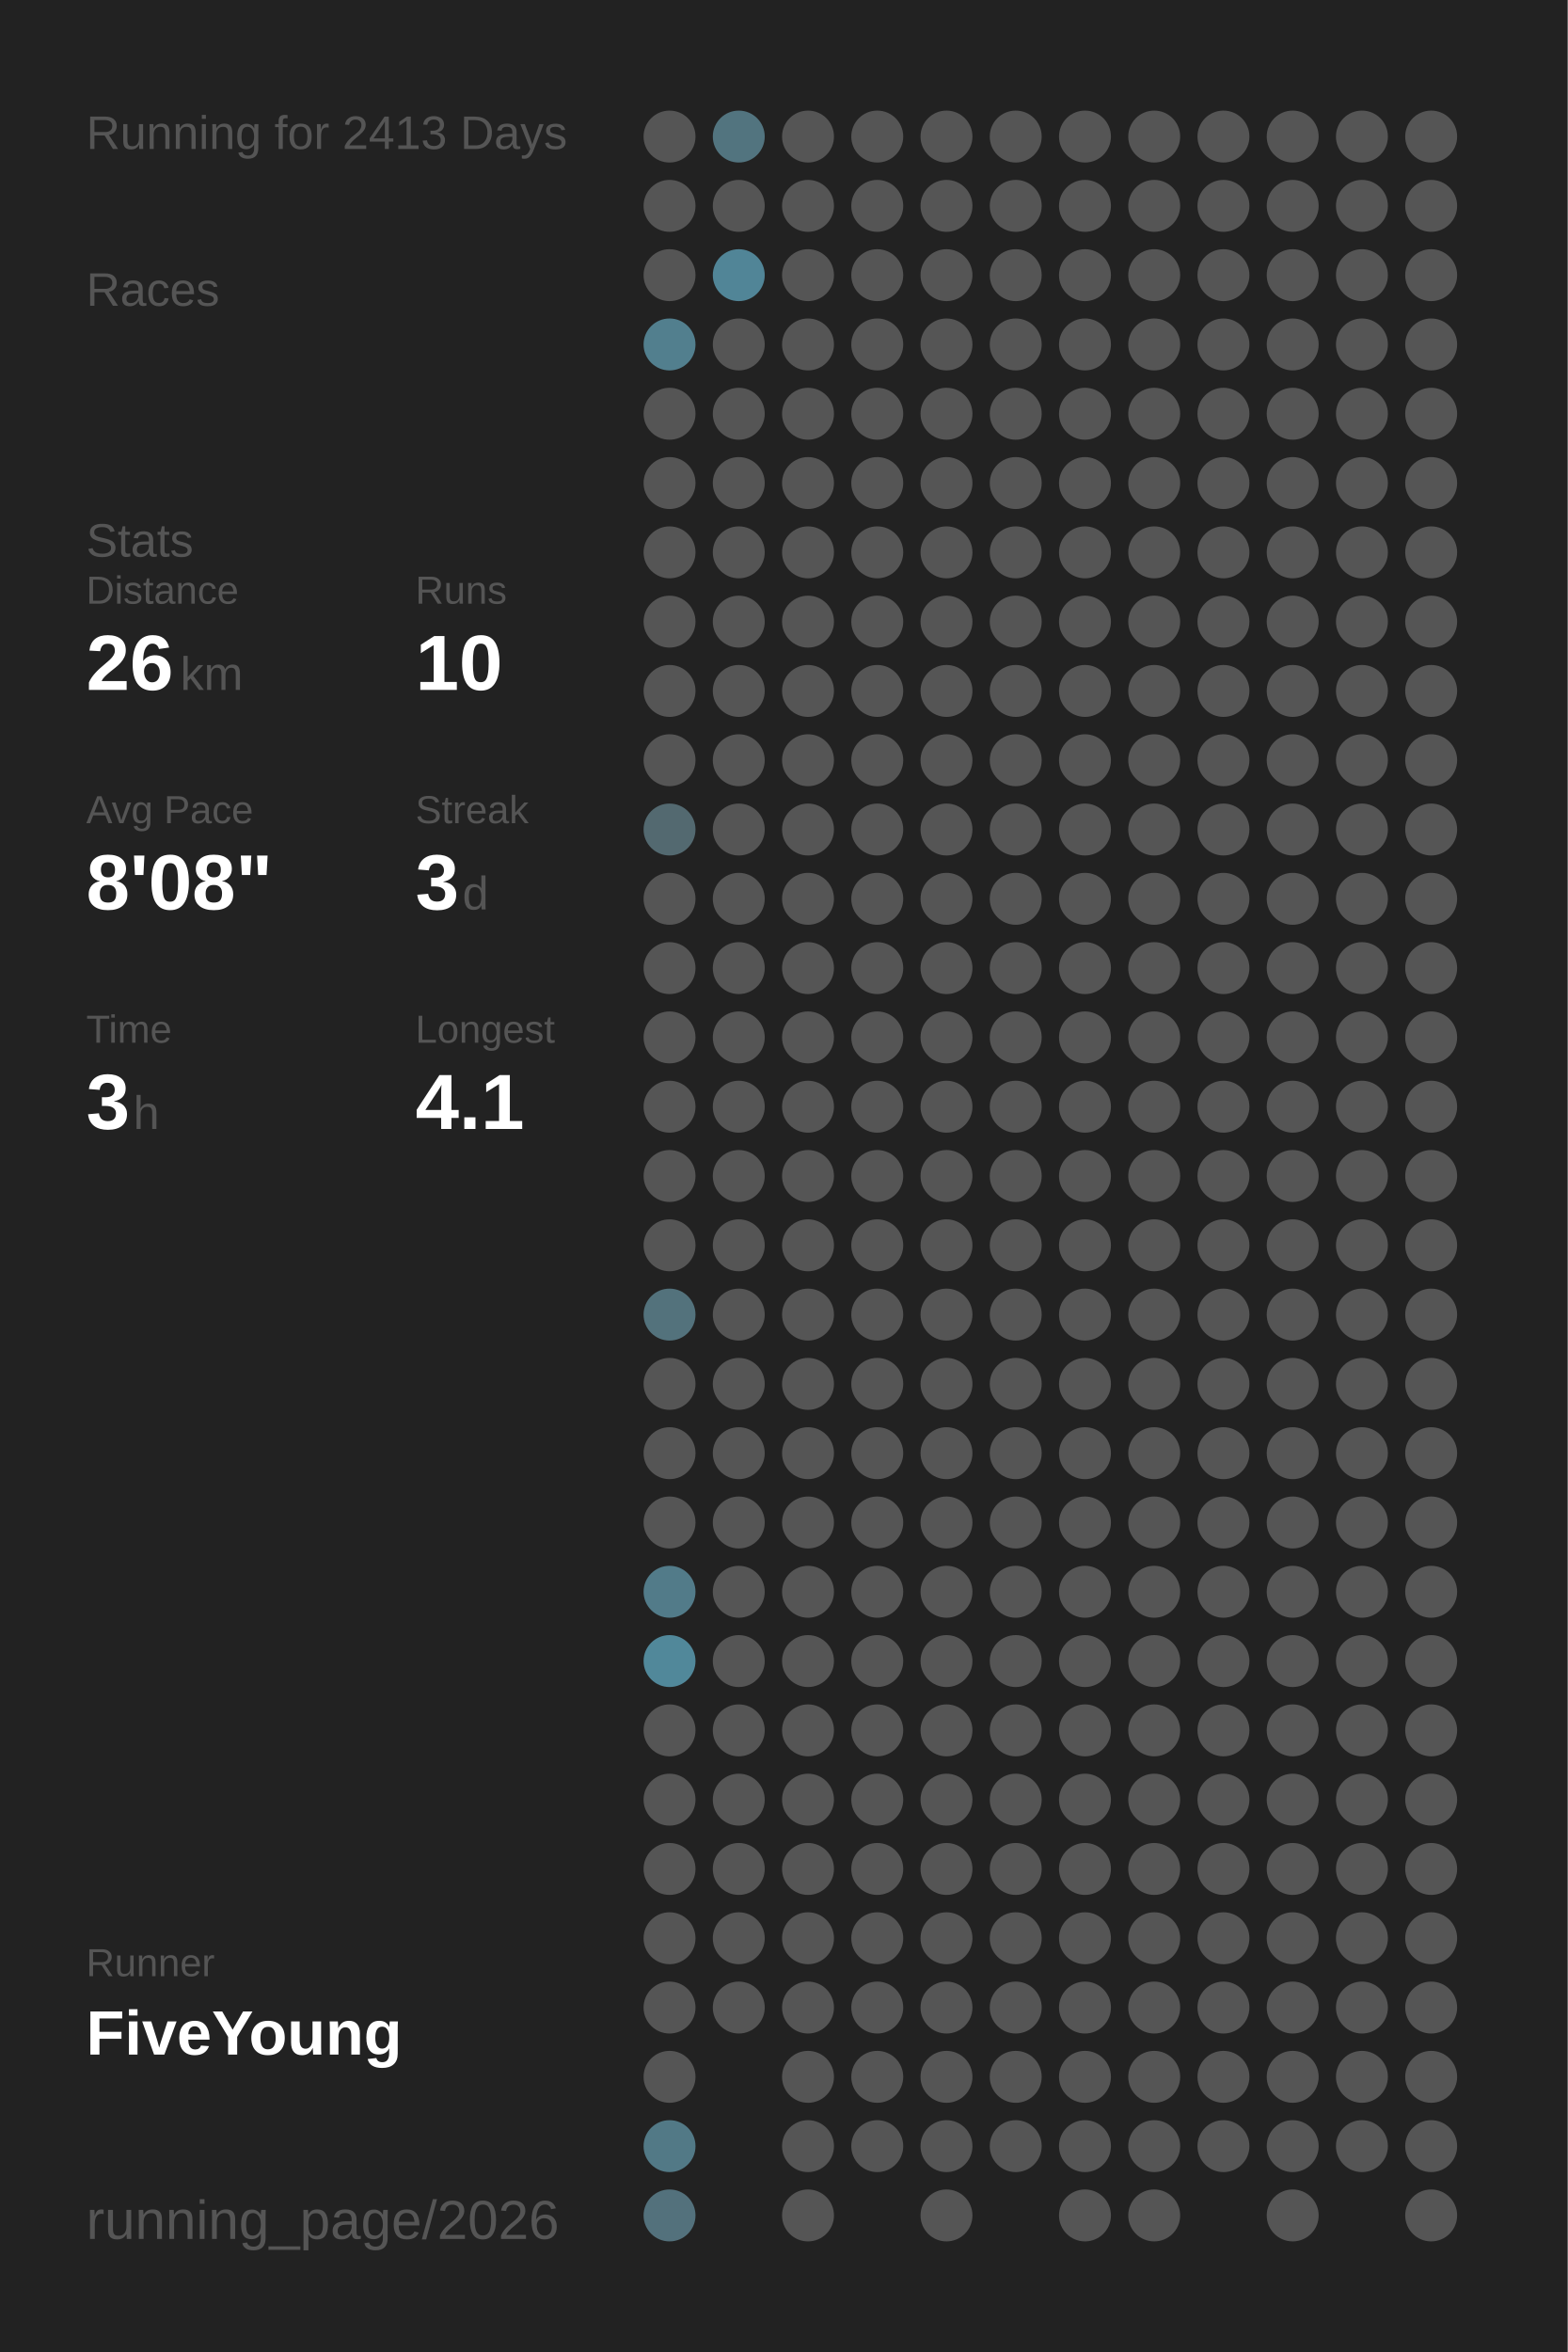
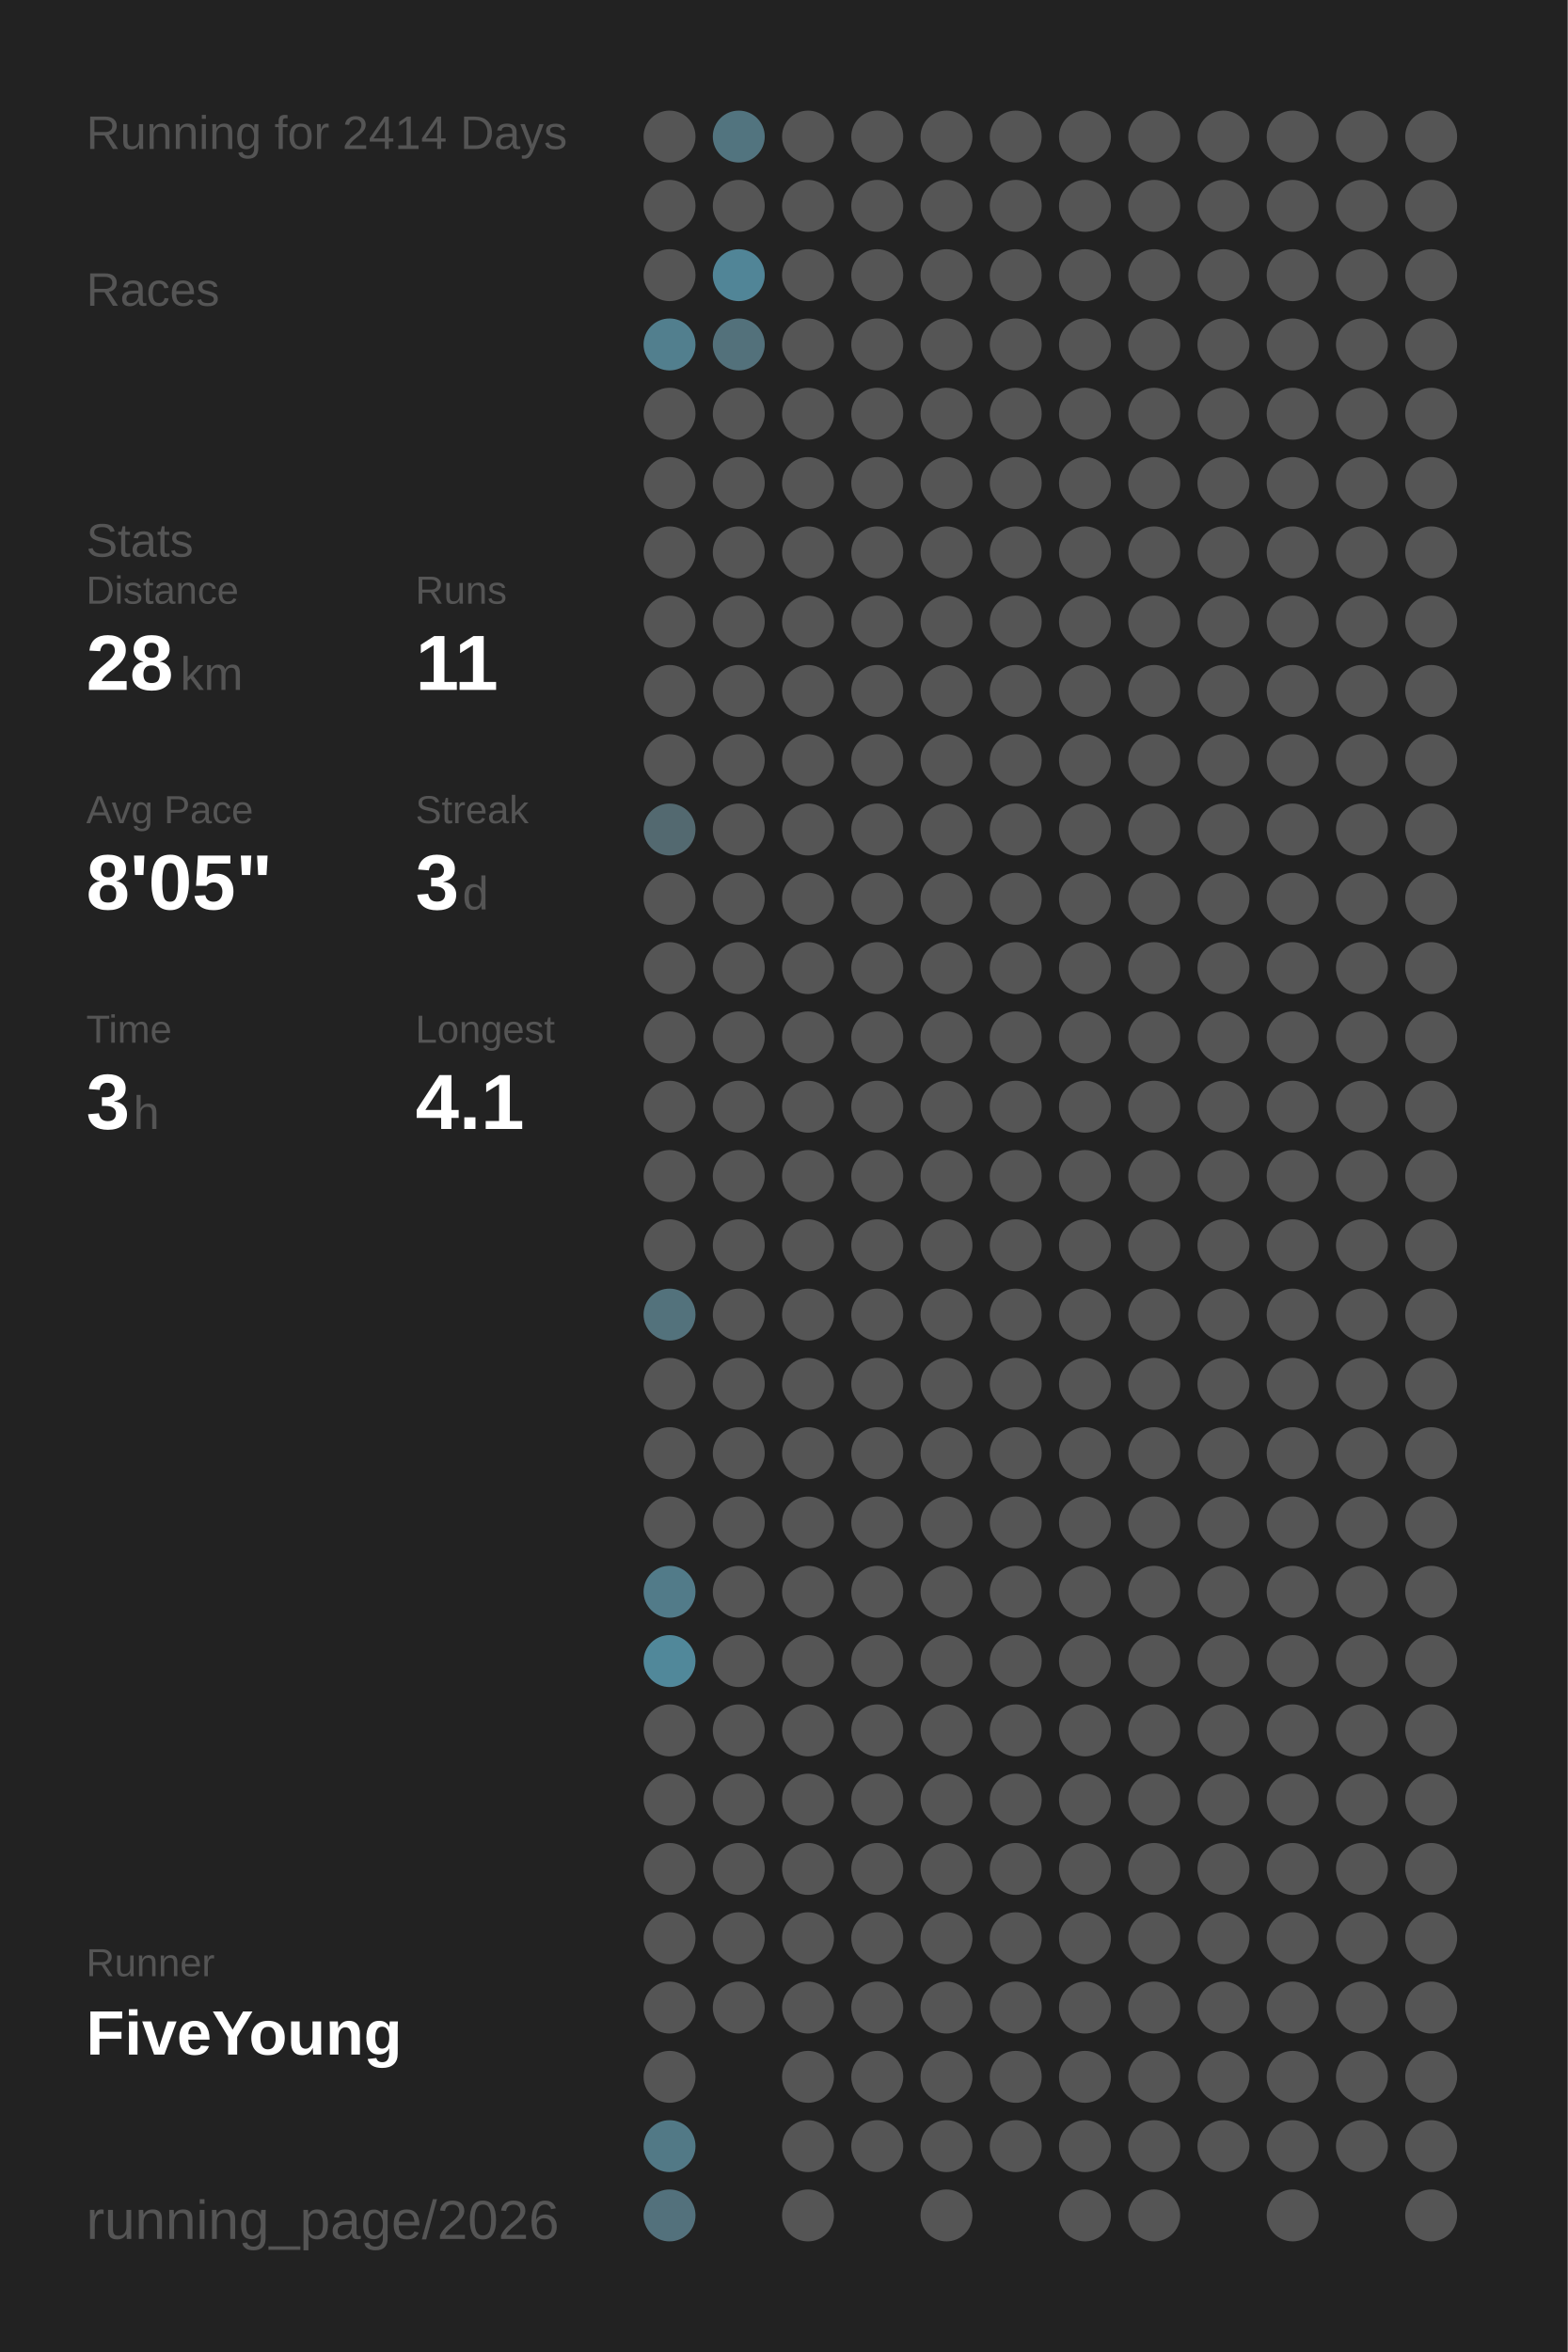
<svg xmlns="http://www.w3.org/2000/svg" baseProfile="full" height="300mm" version="1.1" viewBox="0,0,200,300" width="200mm">
  <defs />
  <rect fill="#222222" height="300" width="200" x="0" y="0" />
-   <text fill="#555555" style="font-size:6px; font-family:Arial;" x="11" y="19">Running for 2413 Days</text>
+   <text fill="#555555" style="font-size:6px; font-family:Arial;" x="11" y="19">Running for 2414 Days</text>
  <text fill="#555555" style="font-size:6px; font-family:Arial;" x="11" y="39">Races</text>
  <text fill="#555555" style="font-size:6px; font-family:Arial;" x="11" y="71">Stats</text>
  <text fill="#555555" style="font-size:5px; font-family:Arial;" x="11" y="77">Distance</text>
-   <text fill="#FFFFFF" style="font-size:10px; font-family:Arial; font-weight:bold;" x="11" y="88">26</text>
+   <text fill="#FFFFFF" style="font-size:10px; font-family:Arial; font-weight:bold;" x="11" y="88">28</text>
  <text fill="#555555" style="font-size:6px; font-family:Arial;" x="23" y="88">km</text>
  <text fill="#555555" style="font-size:5px; font-family:Arial;" x="53" y="77">Runs</text>
-   <text fill="#FFFFFF" style="font-size:10px; font-family:Arial; font-weight:bold;" x="53" y="88">10</text>
+   <text fill="#FFFFFF" style="font-size:10px; font-family:Arial; font-weight:bold;" x="53" y="88">11</text>
  <text fill="#555555" style="font-size:5px; font-family:Arial;" x="11" y="105">Avg Pace</text>
-   <text fill="#FFFFFF" style="font-size:10px; font-family:Arial; font-weight:bold;" x="11" y="116">8'08"</text>
+   <text fill="#FFFFFF" style="font-size:10px; font-family:Arial; font-weight:bold;" x="11" y="116">8'05"</text>
  <text fill="#555555" style="font-size:5px; font-family:Arial;" x="53" y="105">Streak</text>
  <text fill="#FFFFFF" style="font-size:10px; font-family:Arial; font-weight:bold;" x="53" y="116">3</text>
  <text fill="#555555" style="font-size:6px; font-family:Arial;" x="59" y="116">d</text>
  <text fill="#555555" style="font-size:5px; font-family:Arial;" x="11" y="133">Time</text>
  <text fill="#FFFFFF" style="font-size:10px; font-family:Arial; font-weight:bold;" x="11" y="144">3</text>
  <text fill="#555555" style="font-size:6px; font-family:Arial;" x="17" y="144">h</text>
  <text fill="#555555" style="font-size:5px; font-family:Arial;" x="53" y="133">Longest</text>
  <text fill="#FFFFFF" style="font-size:10px; font-family:Arial; font-weight:bold;" x="53" y="144">4.1</text>
  <text fill="#555555" style="font-size:5px; font-family:Arial;" x="11" y="252.065">Runner</text>
  <text fill="#FFFFFF" style="font-size:8px; font-family:Arial; font-weight:bold;" x="11" y="262.065">FiveYoung</text>
  <text fill="#555555" style="font-size:7px; font-family:Arial;" x="11" y="285.581">running_page/2026</text>
  <circle cx="85.417" cy="17.419" fill="#555555" r="3.312" />
  <circle cx="85.417" cy="26.258" fill="#555555" r="3.312" />
  <circle cx="85.417" cy="35.097" fill="#555555" r="3.312" />
  <circle cx="85.417" cy="43.935" fill="#527f8e" r="3.312" />
  <circle cx="85.417" cy="52.774" fill="#555555" r="3.312" />
  <circle cx="85.417" cy="61.613" fill="#555555" r="3.312" />
  <circle cx="85.417" cy="70.452" fill="#555555" r="3.312" />
  <circle cx="85.417" cy="79.29" fill="#555555" r="3.312" />
  <circle cx="85.417" cy="88.129" fill="#555555" r="3.312" />
  <circle cx="85.417" cy="96.968" fill="#555555" r="3.312" />
  <circle cx="85.417" cy="105.806" fill="#536970" r="3.312" />
  <circle cx="85.417" cy="114.645" fill="#555555" r="3.312" />
  <circle cx="85.417" cy="123.484" fill="#555555" r="3.312" />
  <circle cx="85.417" cy="132.323" fill="#555555" r="3.312" />
  <circle cx="85.417" cy="141.161" fill="#555555" r="3.312" />
  <circle cx="85.417" cy="150" fill="#555555" r="3.312" />
  <circle cx="85.417" cy="158.839" fill="#555555" r="3.312" />
  <circle cx="85.417" cy="167.677" fill="#53727c" r="3.312" />
  <circle cx="85.417" cy="176.516" fill="#555555" r="3.312" />
  <circle cx="85.417" cy="185.355" fill="#555555" r="3.312" />
  <circle cx="85.417" cy="194.194" fill="#555555" r="3.312" />
  <circle cx="85.417" cy="203.032" fill="#527b89" r="3.312" />
  <circle cx="85.417" cy="211.871" fill="#51889a" r="3.312" />
  <circle cx="85.417" cy="220.71" fill="#555555" r="3.312" />
  <circle cx="85.417" cy="229.548" fill="#555555" r="3.312" />
  <circle cx="85.417" cy="238.387" fill="#555555" r="3.312" />
  <circle cx="85.417" cy="247.226" fill="#555555" r="3.312" />
  <circle cx="85.417" cy="256.065" fill="#555555" r="3.312" />
  <circle cx="85.417" cy="264.903" fill="#555555" r="3.312" />
  <circle cx="85.417" cy="273.742" fill="#527986" r="3.312" />
  <circle cx="85.417" cy="282.581" fill="#53717c" r="3.312" />
  <circle cx="94.25" cy="17.419" fill="#52747f" r="3.312" />
  <circle cx="94.25" cy="26.258" fill="#555555" r="3.312" />
  <circle cx="94.25" cy="35.097" fill="#518597" r="3.312" />
-   <circle cx="94.25" cy="43.935" fill="#555555" r="3.312" />
+   <circle cx="94.25" cy="43.935" fill="#53717b" r="3.312" />
  <circle cx="94.25" cy="52.774" fill="#555555" r="3.312" />
  <circle cx="94.25" cy="61.613" fill="#555555" r="3.312" />
  <circle cx="94.25" cy="70.452" fill="#555555" r="3.312" />
  <circle cx="94.25" cy="79.29" fill="#555555" r="3.312" />
  <circle cx="94.25" cy="88.129" fill="#555555" r="3.312" />
  <circle cx="94.25" cy="96.968" fill="#555555" r="3.312" />
  <circle cx="94.25" cy="105.806" fill="#555555" r="3.312" />
  <circle cx="94.25" cy="114.645" fill="#555555" r="3.312" />
  <circle cx="94.25" cy="123.484" fill="#555555" r="3.312" />
  <circle cx="94.25" cy="132.323" fill="#555555" r="3.312" />
  <circle cx="94.25" cy="141.161" fill="#555555" r="3.312" />
  <circle cx="94.25" cy="150" fill="#555555" r="3.312" />
  <circle cx="94.25" cy="158.839" fill="#555555" r="3.312" />
  <circle cx="94.25" cy="167.677" fill="#555555" r="3.312" />
  <circle cx="94.25" cy="176.516" fill="#555555" r="3.312" />
  <circle cx="94.25" cy="185.355" fill="#555555" r="3.312" />
  <circle cx="94.25" cy="194.194" fill="#555555" r="3.312" />
  <circle cx="94.25" cy="203.032" fill="#555555" r="3.312" />
  <circle cx="94.25" cy="211.871" fill="#555555" r="3.312" />
  <circle cx="94.25" cy="220.71" fill="#555555" r="3.312" />
  <circle cx="94.25" cy="229.548" fill="#555555" r="3.312" />
  <circle cx="94.25" cy="238.387" fill="#555555" r="3.312" />
  <circle cx="94.25" cy="247.226" fill="#555555" r="3.312" />
  <circle cx="94.25" cy="256.065" fill="#555555" r="3.312" />
  <circle cx="103.083" cy="17.419" fill="#555555" r="3.312" />
  <circle cx="103.083" cy="26.258" fill="#555555" r="3.312" />
  <circle cx="103.083" cy="35.097" fill="#555555" r="3.312" />
  <circle cx="103.083" cy="43.935" fill="#555555" r="3.312" />
  <circle cx="103.083" cy="52.774" fill="#555555" r="3.312" />
  <circle cx="103.083" cy="61.613" fill="#555555" r="3.312" />
  <circle cx="103.083" cy="70.452" fill="#555555" r="3.312" />
  <circle cx="103.083" cy="79.29" fill="#555555" r="3.312" />
  <circle cx="103.083" cy="88.129" fill="#555555" r="3.312" />
  <circle cx="103.083" cy="96.968" fill="#555555" r="3.312" />
  <circle cx="103.083" cy="105.806" fill="#555555" r="3.312" />
  <circle cx="103.083" cy="114.645" fill="#555555" r="3.312" />
  <circle cx="103.083" cy="123.484" fill="#555555" r="3.312" />
  <circle cx="103.083" cy="132.323" fill="#555555" r="3.312" />
  <circle cx="103.083" cy="141.161" fill="#555555" r="3.312" />
  <circle cx="103.083" cy="150" fill="#555555" r="3.312" />
  <circle cx="103.083" cy="158.839" fill="#555555" r="3.312" />
  <circle cx="103.083" cy="167.677" fill="#555555" r="3.312" />
  <circle cx="103.083" cy="176.516" fill="#555555" r="3.312" />
  <circle cx="103.083" cy="185.355" fill="#555555" r="3.312" />
  <circle cx="103.083" cy="194.194" fill="#555555" r="3.312" />
  <circle cx="103.083" cy="203.032" fill="#555555" r="3.312" />
  <circle cx="103.083" cy="211.871" fill="#555555" r="3.312" />
  <circle cx="103.083" cy="220.71" fill="#555555" r="3.312" />
  <circle cx="103.083" cy="229.548" fill="#555555" r="3.312" />
  <circle cx="103.083" cy="238.387" fill="#555555" r="3.312" />
  <circle cx="103.083" cy="247.226" fill="#555555" r="3.312" />
  <circle cx="103.083" cy="256.065" fill="#555555" r="3.312" />
  <circle cx="103.083" cy="264.903" fill="#555555" r="3.312" />
  <circle cx="103.083" cy="273.742" fill="#555555" r="3.312" />
  <circle cx="103.083" cy="282.581" fill="#555555" r="3.312" />
  <circle cx="111.917" cy="17.419" fill="#555555" r="3.312" />
  <circle cx="111.917" cy="26.258" fill="#555555" r="3.312" />
  <circle cx="111.917" cy="35.097" fill="#555555" r="3.312" />
  <circle cx="111.917" cy="43.935" fill="#555555" r="3.312" />
  <circle cx="111.917" cy="52.774" fill="#555555" r="3.312" />
  <circle cx="111.917" cy="61.613" fill="#555555" r="3.312" />
  <circle cx="111.917" cy="70.452" fill="#555555" r="3.312" />
  <circle cx="111.917" cy="79.29" fill="#555555" r="3.312" />
  <circle cx="111.917" cy="88.129" fill="#555555" r="3.312" />
  <circle cx="111.917" cy="96.968" fill="#555555" r="3.312" />
  <circle cx="111.917" cy="105.806" fill="#555555" r="3.312" />
  <circle cx="111.917" cy="114.645" fill="#555555" r="3.312" />
  <circle cx="111.917" cy="123.484" fill="#555555" r="3.312" />
  <circle cx="111.917" cy="132.323" fill="#555555" r="3.312" />
  <circle cx="111.917" cy="141.161" fill="#555555" r="3.312" />
  <circle cx="111.917" cy="150" fill="#555555" r="3.312" />
  <circle cx="111.917" cy="158.839" fill="#555555" r="3.312" />
  <circle cx="111.917" cy="167.677" fill="#555555" r="3.312" />
  <circle cx="111.917" cy="176.516" fill="#555555" r="3.312" />
  <circle cx="111.917" cy="185.355" fill="#555555" r="3.312" />
  <circle cx="111.917" cy="194.194" fill="#555555" r="3.312" />
  <circle cx="111.917" cy="203.032" fill="#555555" r="3.312" />
  <circle cx="111.917" cy="211.871" fill="#555555" r="3.312" />
  <circle cx="111.917" cy="220.71" fill="#555555" r="3.312" />
  <circle cx="111.917" cy="229.548" fill="#555555" r="3.312" />
  <circle cx="111.917" cy="238.387" fill="#555555" r="3.312" />
  <circle cx="111.917" cy="247.226" fill="#555555" r="3.312" />
  <circle cx="111.917" cy="256.065" fill="#555555" r="3.312" />
  <circle cx="111.917" cy="264.903" fill="#555555" r="3.312" />
  <circle cx="111.917" cy="273.742" fill="#555555" r="3.312" />
  <circle cx="120.75" cy="17.419" fill="#555555" r="3.312" />
  <circle cx="120.75" cy="26.258" fill="#555555" r="3.312" />
  <circle cx="120.75" cy="35.097" fill="#555555" r="3.312" />
  <circle cx="120.75" cy="43.935" fill="#555555" r="3.312" />
  <circle cx="120.75" cy="52.774" fill="#555555" r="3.312" />
  <circle cx="120.75" cy="61.613" fill="#555555" r="3.312" />
  <circle cx="120.75" cy="70.452" fill="#555555" r="3.312" />
  <circle cx="120.75" cy="79.29" fill="#555555" r="3.312" />
  <circle cx="120.75" cy="88.129" fill="#555555" r="3.312" />
  <circle cx="120.75" cy="96.968" fill="#555555" r="3.312" />
  <circle cx="120.75" cy="105.806" fill="#555555" r="3.312" />
  <circle cx="120.75" cy="114.645" fill="#555555" r="3.312" />
  <circle cx="120.75" cy="123.484" fill="#555555" r="3.312" />
  <circle cx="120.75" cy="132.323" fill="#555555" r="3.312" />
  <circle cx="120.75" cy="141.161" fill="#555555" r="3.312" />
  <circle cx="120.75" cy="150" fill="#555555" r="3.312" />
  <circle cx="120.75" cy="158.839" fill="#555555" r="3.312" />
  <circle cx="120.75" cy="167.677" fill="#555555" r="3.312" />
  <circle cx="120.75" cy="176.516" fill="#555555" r="3.312" />
  <circle cx="120.75" cy="185.355" fill="#555555" r="3.312" />
  <circle cx="120.75" cy="194.194" fill="#555555" r="3.312" />
  <circle cx="120.75" cy="203.032" fill="#555555" r="3.312" />
  <circle cx="120.75" cy="211.871" fill="#555555" r="3.312" />
  <circle cx="120.75" cy="220.71" fill="#555555" r="3.312" />
  <circle cx="120.75" cy="229.548" fill="#555555" r="3.312" />
  <circle cx="120.75" cy="238.387" fill="#555555" r="3.312" />
  <circle cx="120.75" cy="247.226" fill="#555555" r="3.312" />
  <circle cx="120.75" cy="256.065" fill="#555555" r="3.312" />
  <circle cx="120.75" cy="264.903" fill="#555555" r="3.312" />
  <circle cx="120.75" cy="273.742" fill="#555555" r="3.312" />
  <circle cx="120.75" cy="282.581" fill="#555555" r="3.312" />
  <circle cx="129.583" cy="17.419" fill="#555555" r="3.312" />
  <circle cx="129.583" cy="26.258" fill="#555555" r="3.312" />
  <circle cx="129.583" cy="35.097" fill="#555555" r="3.312" />
  <circle cx="129.583" cy="43.935" fill="#555555" r="3.312" />
  <circle cx="129.583" cy="52.774" fill="#555555" r="3.312" />
  <circle cx="129.583" cy="61.613" fill="#555555" r="3.312" />
  <circle cx="129.583" cy="70.452" fill="#555555" r="3.312" />
  <circle cx="129.583" cy="79.29" fill="#555555" r="3.312" />
  <circle cx="129.583" cy="88.129" fill="#555555" r="3.312" />
  <circle cx="129.583" cy="96.968" fill="#555555" r="3.312" />
  <circle cx="129.583" cy="105.806" fill="#555555" r="3.312" />
  <circle cx="129.583" cy="114.645" fill="#555555" r="3.312" />
  <circle cx="129.583" cy="123.484" fill="#555555" r="3.312" />
  <circle cx="129.583" cy="132.323" fill="#555555" r="3.312" />
  <circle cx="129.583" cy="141.161" fill="#555555" r="3.312" />
  <circle cx="129.583" cy="150" fill="#555555" r="3.312" />
  <circle cx="129.583" cy="158.839" fill="#555555" r="3.312" />
  <circle cx="129.583" cy="167.677" fill="#555555" r="3.312" />
  <circle cx="129.583" cy="176.516" fill="#555555" r="3.312" />
  <circle cx="129.583" cy="185.355" fill="#555555" r="3.312" />
  <circle cx="129.583" cy="194.194" fill="#555555" r="3.312" />
  <circle cx="129.583" cy="203.032" fill="#555555" r="3.312" />
  <circle cx="129.583" cy="211.871" fill="#555555" r="3.312" />
  <circle cx="129.583" cy="220.71" fill="#555555" r="3.312" />
  <circle cx="129.583" cy="229.548" fill="#555555" r="3.312" />
  <circle cx="129.583" cy="238.387" fill="#555555" r="3.312" />
  <circle cx="129.583" cy="247.226" fill="#555555" r="3.312" />
  <circle cx="129.583" cy="256.065" fill="#555555" r="3.312" />
  <circle cx="129.583" cy="264.903" fill="#555555" r="3.312" />
  <circle cx="129.583" cy="273.742" fill="#555555" r="3.312" />
  <circle cx="138.417" cy="17.419" fill="#555555" r="3.312" />
  <circle cx="138.417" cy="26.258" fill="#555555" r="3.312" />
  <circle cx="138.417" cy="35.097" fill="#555555" r="3.312" />
  <circle cx="138.417" cy="43.935" fill="#555555" r="3.312" />
  <circle cx="138.417" cy="52.774" fill="#555555" r="3.312" />
  <circle cx="138.417" cy="61.613" fill="#555555" r="3.312" />
  <circle cx="138.417" cy="70.452" fill="#555555" r="3.312" />
  <circle cx="138.417" cy="79.29" fill="#555555" r="3.312" />
  <circle cx="138.417" cy="88.129" fill="#555555" r="3.312" />
  <circle cx="138.417" cy="96.968" fill="#555555" r="3.312" />
  <circle cx="138.417" cy="105.806" fill="#555555" r="3.312" />
  <circle cx="138.417" cy="114.645" fill="#555555" r="3.312" />
  <circle cx="138.417" cy="123.484" fill="#555555" r="3.312" />
  <circle cx="138.417" cy="132.323" fill="#555555" r="3.312" />
  <circle cx="138.417" cy="141.161" fill="#555555" r="3.312" />
  <circle cx="138.417" cy="150" fill="#555555" r="3.312" />
  <circle cx="138.417" cy="158.839" fill="#555555" r="3.312" />
  <circle cx="138.417" cy="167.677" fill="#555555" r="3.312" />
  <circle cx="138.417" cy="176.516" fill="#555555" r="3.312" />
  <circle cx="138.417" cy="185.355" fill="#555555" r="3.312" />
  <circle cx="138.417" cy="194.194" fill="#555555" r="3.312" />
  <circle cx="138.417" cy="203.032" fill="#555555" r="3.312" />
  <circle cx="138.417" cy="211.871" fill="#555555" r="3.312" />
  <circle cx="138.417" cy="220.71" fill="#555555" r="3.312" />
  <circle cx="138.417" cy="229.548" fill="#555555" r="3.312" />
  <circle cx="138.417" cy="238.387" fill="#555555" r="3.312" />
  <circle cx="138.417" cy="247.226" fill="#555555" r="3.312" />
  <circle cx="138.417" cy="256.065" fill="#555555" r="3.312" />
  <circle cx="138.417" cy="264.903" fill="#555555" r="3.312" />
  <circle cx="138.417" cy="273.742" fill="#555555" r="3.312" />
  <circle cx="138.417" cy="282.581" fill="#555555" r="3.312" />
  <circle cx="147.25" cy="17.419" fill="#555555" r="3.312" />
  <circle cx="147.25" cy="26.258" fill="#555555" r="3.312" />
  <circle cx="147.25" cy="35.097" fill="#555555" r="3.312" />
  <circle cx="147.25" cy="43.935" fill="#555555" r="3.312" />
  <circle cx="147.25" cy="52.774" fill="#555555" r="3.312" />
  <circle cx="147.25" cy="61.613" fill="#555555" r="3.312" />
  <circle cx="147.25" cy="70.452" fill="#555555" r="3.312" />
  <circle cx="147.25" cy="79.29" fill="#555555" r="3.312" />
  <circle cx="147.25" cy="88.129" fill="#555555" r="3.312" />
  <circle cx="147.25" cy="96.968" fill="#555555" r="3.312" />
  <circle cx="147.25" cy="105.806" fill="#555555" r="3.312" />
  <circle cx="147.25" cy="114.645" fill="#555555" r="3.312" />
  <circle cx="147.25" cy="123.484" fill="#555555" r="3.312" />
  <circle cx="147.25" cy="132.323" fill="#555555" r="3.312" />
  <circle cx="147.25" cy="141.161" fill="#555555" r="3.312" />
  <circle cx="147.25" cy="150" fill="#555555" r="3.312" />
  <circle cx="147.25" cy="158.839" fill="#555555" r="3.312" />
  <circle cx="147.25" cy="167.677" fill="#555555" r="3.312" />
  <circle cx="147.25" cy="176.516" fill="#555555" r="3.312" />
  <circle cx="147.25" cy="185.355" fill="#555555" r="3.312" />
  <circle cx="147.25" cy="194.194" fill="#555555" r="3.312" />
  <circle cx="147.25" cy="203.032" fill="#555555" r="3.312" />
  <circle cx="147.25" cy="211.871" fill="#555555" r="3.312" />
  <circle cx="147.25" cy="220.71" fill="#555555" r="3.312" />
  <circle cx="147.25" cy="229.548" fill="#555555" r="3.312" />
  <circle cx="147.25" cy="238.387" fill="#555555" r="3.312" />
  <circle cx="147.25" cy="247.226" fill="#555555" r="3.312" />
  <circle cx="147.25" cy="256.065" fill="#555555" r="3.312" />
  <circle cx="147.25" cy="264.903" fill="#555555" r="3.312" />
  <circle cx="147.25" cy="273.742" fill="#555555" r="3.312" />
  <circle cx="147.25" cy="282.581" fill="#555555" r="3.312" />
  <circle cx="156.083" cy="17.419" fill="#555555" r="3.312" />
  <circle cx="156.083" cy="26.258" fill="#555555" r="3.312" />
  <circle cx="156.083" cy="35.097" fill="#555555" r="3.312" />
  <circle cx="156.083" cy="43.935" fill="#555555" r="3.312" />
  <circle cx="156.083" cy="52.774" fill="#555555" r="3.312" />
  <circle cx="156.083" cy="61.613" fill="#555555" r="3.312" />
  <circle cx="156.083" cy="70.452" fill="#555555" r="3.312" />
  <circle cx="156.083" cy="79.29" fill="#555555" r="3.312" />
  <circle cx="156.083" cy="88.129" fill="#555555" r="3.312" />
  <circle cx="156.083" cy="96.968" fill="#555555" r="3.312" />
  <circle cx="156.083" cy="105.806" fill="#555555" r="3.312" />
  <circle cx="156.083" cy="114.645" fill="#555555" r="3.312" />
  <circle cx="156.083" cy="123.484" fill="#555555" r="3.312" />
  <circle cx="156.083" cy="132.323" fill="#555555" r="3.312" />
  <circle cx="156.083" cy="141.161" fill="#555555" r="3.312" />
  <circle cx="156.083" cy="150" fill="#555555" r="3.312" />
  <circle cx="156.083" cy="158.839" fill="#555555" r="3.312" />
  <circle cx="156.083" cy="167.677" fill="#555555" r="3.312" />
  <circle cx="156.083" cy="176.516" fill="#555555" r="3.312" />
  <circle cx="156.083" cy="185.355" fill="#555555" r="3.312" />
  <circle cx="156.083" cy="194.194" fill="#555555" r="3.312" />
  <circle cx="156.083" cy="203.032" fill="#555555" r="3.312" />
  <circle cx="156.083" cy="211.871" fill="#555555" r="3.312" />
  <circle cx="156.083" cy="220.71" fill="#555555" r="3.312" />
  <circle cx="156.083" cy="229.548" fill="#555555" r="3.312" />
  <circle cx="156.083" cy="238.387" fill="#555555" r="3.312" />
  <circle cx="156.083" cy="247.226" fill="#555555" r="3.312" />
  <circle cx="156.083" cy="256.065" fill="#555555" r="3.312" />
  <circle cx="156.083" cy="264.903" fill="#555555" r="3.312" />
  <circle cx="156.083" cy="273.742" fill="#555555" r="3.312" />
  <circle cx="164.917" cy="17.419" fill="#555555" r="3.312" />
  <circle cx="164.917" cy="26.258" fill="#555555" r="3.312" />
  <circle cx="164.917" cy="35.097" fill="#555555" r="3.312" />
  <circle cx="164.917" cy="43.935" fill="#555555" r="3.312" />
  <circle cx="164.917" cy="52.774" fill="#555555" r="3.312" />
  <circle cx="164.917" cy="61.613" fill="#555555" r="3.312" />
  <circle cx="164.917" cy="70.452" fill="#555555" r="3.312" />
  <circle cx="164.917" cy="79.29" fill="#555555" r="3.312" />
  <circle cx="164.917" cy="88.129" fill="#555555" r="3.312" />
  <circle cx="164.917" cy="96.968" fill="#555555" r="3.312" />
  <circle cx="164.917" cy="105.806" fill="#555555" r="3.312" />
  <circle cx="164.917" cy="114.645" fill="#555555" r="3.312" />
  <circle cx="164.917" cy="123.484" fill="#555555" r="3.312" />
  <circle cx="164.917" cy="132.323" fill="#555555" r="3.312" />
  <circle cx="164.917" cy="141.161" fill="#555555" r="3.312" />
  <circle cx="164.917" cy="150" fill="#555555" r="3.312" />
  <circle cx="164.917" cy="158.839" fill="#555555" r="3.312" />
  <circle cx="164.917" cy="167.677" fill="#555555" r="3.312" />
  <circle cx="164.917" cy="176.516" fill="#555555" r="3.312" />
  <circle cx="164.917" cy="185.355" fill="#555555" r="3.312" />
  <circle cx="164.917" cy="194.194" fill="#555555" r="3.312" />
  <circle cx="164.917" cy="203.032" fill="#555555" r="3.312" />
  <circle cx="164.917" cy="211.871" fill="#555555" r="3.312" />
  <circle cx="164.917" cy="220.71" fill="#555555" r="3.312" />
  <circle cx="164.917" cy="229.548" fill="#555555" r="3.312" />
  <circle cx="164.917" cy="238.387" fill="#555555" r="3.312" />
  <circle cx="164.917" cy="247.226" fill="#555555" r="3.312" />
  <circle cx="164.917" cy="256.065" fill="#555555" r="3.312" />
  <circle cx="164.917" cy="264.903" fill="#555555" r="3.312" />
  <circle cx="164.917" cy="273.742" fill="#555555" r="3.312" />
  <circle cx="164.917" cy="282.581" fill="#555555" r="3.312" />
  <circle cx="173.75" cy="17.419" fill="#555555" r="3.312" />
  <circle cx="173.75" cy="26.258" fill="#555555" r="3.312" />
  <circle cx="173.75" cy="35.097" fill="#555555" r="3.312" />
  <circle cx="173.75" cy="43.935" fill="#555555" r="3.312" />
  <circle cx="173.75" cy="52.774" fill="#555555" r="3.312" />
  <circle cx="173.75" cy="61.613" fill="#555555" r="3.312" />
  <circle cx="173.75" cy="70.452" fill="#555555" r="3.312" />
  <circle cx="173.75" cy="79.29" fill="#555555" r="3.312" />
  <circle cx="173.75" cy="88.129" fill="#555555" r="3.312" />
  <circle cx="173.75" cy="96.968" fill="#555555" r="3.312" />
  <circle cx="173.75" cy="105.806" fill="#555555" r="3.312" />
  <circle cx="173.75" cy="114.645" fill="#555555" r="3.312" />
  <circle cx="173.75" cy="123.484" fill="#555555" r="3.312" />
  <circle cx="173.75" cy="132.323" fill="#555555" r="3.312" />
  <circle cx="173.75" cy="141.161" fill="#555555" r="3.312" />
  <circle cx="173.75" cy="150" fill="#555555" r="3.312" />
  <circle cx="173.75" cy="158.839" fill="#555555" r="3.312" />
  <circle cx="173.75" cy="167.677" fill="#555555" r="3.312" />
  <circle cx="173.75" cy="176.516" fill="#555555" r="3.312" />
  <circle cx="173.75" cy="185.355" fill="#555555" r="3.312" />
  <circle cx="173.75" cy="194.194" fill="#555555" r="3.312" />
  <circle cx="173.75" cy="203.032" fill="#555555" r="3.312" />
  <circle cx="173.75" cy="211.871" fill="#555555" r="3.312" />
  <circle cx="173.75" cy="220.71" fill="#555555" r="3.312" />
  <circle cx="173.75" cy="229.548" fill="#555555" r="3.312" />
  <circle cx="173.75" cy="238.387" fill="#555555" r="3.312" />
  <circle cx="173.75" cy="247.226" fill="#555555" r="3.312" />
  <circle cx="173.75" cy="256.065" fill="#555555" r="3.312" />
  <circle cx="173.75" cy="264.903" fill="#555555" r="3.312" />
  <circle cx="173.75" cy="273.742" fill="#555555" r="3.312" />
  <circle cx="182.583" cy="17.419" fill="#555555" r="3.312" />
  <circle cx="182.583" cy="26.258" fill="#555555" r="3.312" />
  <circle cx="182.583" cy="35.097" fill="#555555" r="3.312" />
  <circle cx="182.583" cy="43.935" fill="#555555" r="3.312" />
  <circle cx="182.583" cy="52.774" fill="#555555" r="3.312" />
  <circle cx="182.583" cy="61.613" fill="#555555" r="3.312" />
  <circle cx="182.583" cy="70.452" fill="#555555" r="3.312" />
  <circle cx="182.583" cy="79.29" fill="#555555" r="3.312" />
  <circle cx="182.583" cy="88.129" fill="#555555" r="3.312" />
  <circle cx="182.583" cy="96.968" fill="#555555" r="3.312" />
  <circle cx="182.583" cy="105.806" fill="#555555" r="3.312" />
  <circle cx="182.583" cy="114.645" fill="#555555" r="3.312" />
  <circle cx="182.583" cy="123.484" fill="#555555" r="3.312" />
  <circle cx="182.583" cy="132.323" fill="#555555" r="3.312" />
  <circle cx="182.583" cy="141.161" fill="#555555" r="3.312" />
  <circle cx="182.583" cy="150" fill="#555555" r="3.312" />
  <circle cx="182.583" cy="158.839" fill="#555555" r="3.312" />
  <circle cx="182.583" cy="167.677" fill="#555555" r="3.312" />
  <circle cx="182.583" cy="176.516" fill="#555555" r="3.312" />
  <circle cx="182.583" cy="185.355" fill="#555555" r="3.312" />
  <circle cx="182.583" cy="194.194" fill="#555555" r="3.312" />
  <circle cx="182.583" cy="203.032" fill="#555555" r="3.312" />
  <circle cx="182.583" cy="211.871" fill="#555555" r="3.312" />
  <circle cx="182.583" cy="220.71" fill="#555555" r="3.312" />
  <circle cx="182.583" cy="229.548" fill="#555555" r="3.312" />
  <circle cx="182.583" cy="238.387" fill="#555555" r="3.312" />
  <circle cx="182.583" cy="247.226" fill="#555555" r="3.312" />
  <circle cx="182.583" cy="256.065" fill="#555555" r="3.312" />
  <circle cx="182.583" cy="264.903" fill="#555555" r="3.312" />
  <circle cx="182.583" cy="273.742" fill="#555555" r="3.312" />
  <circle cx="182.583" cy="282.581" fill="#555555" r="3.312" />
</svg>
